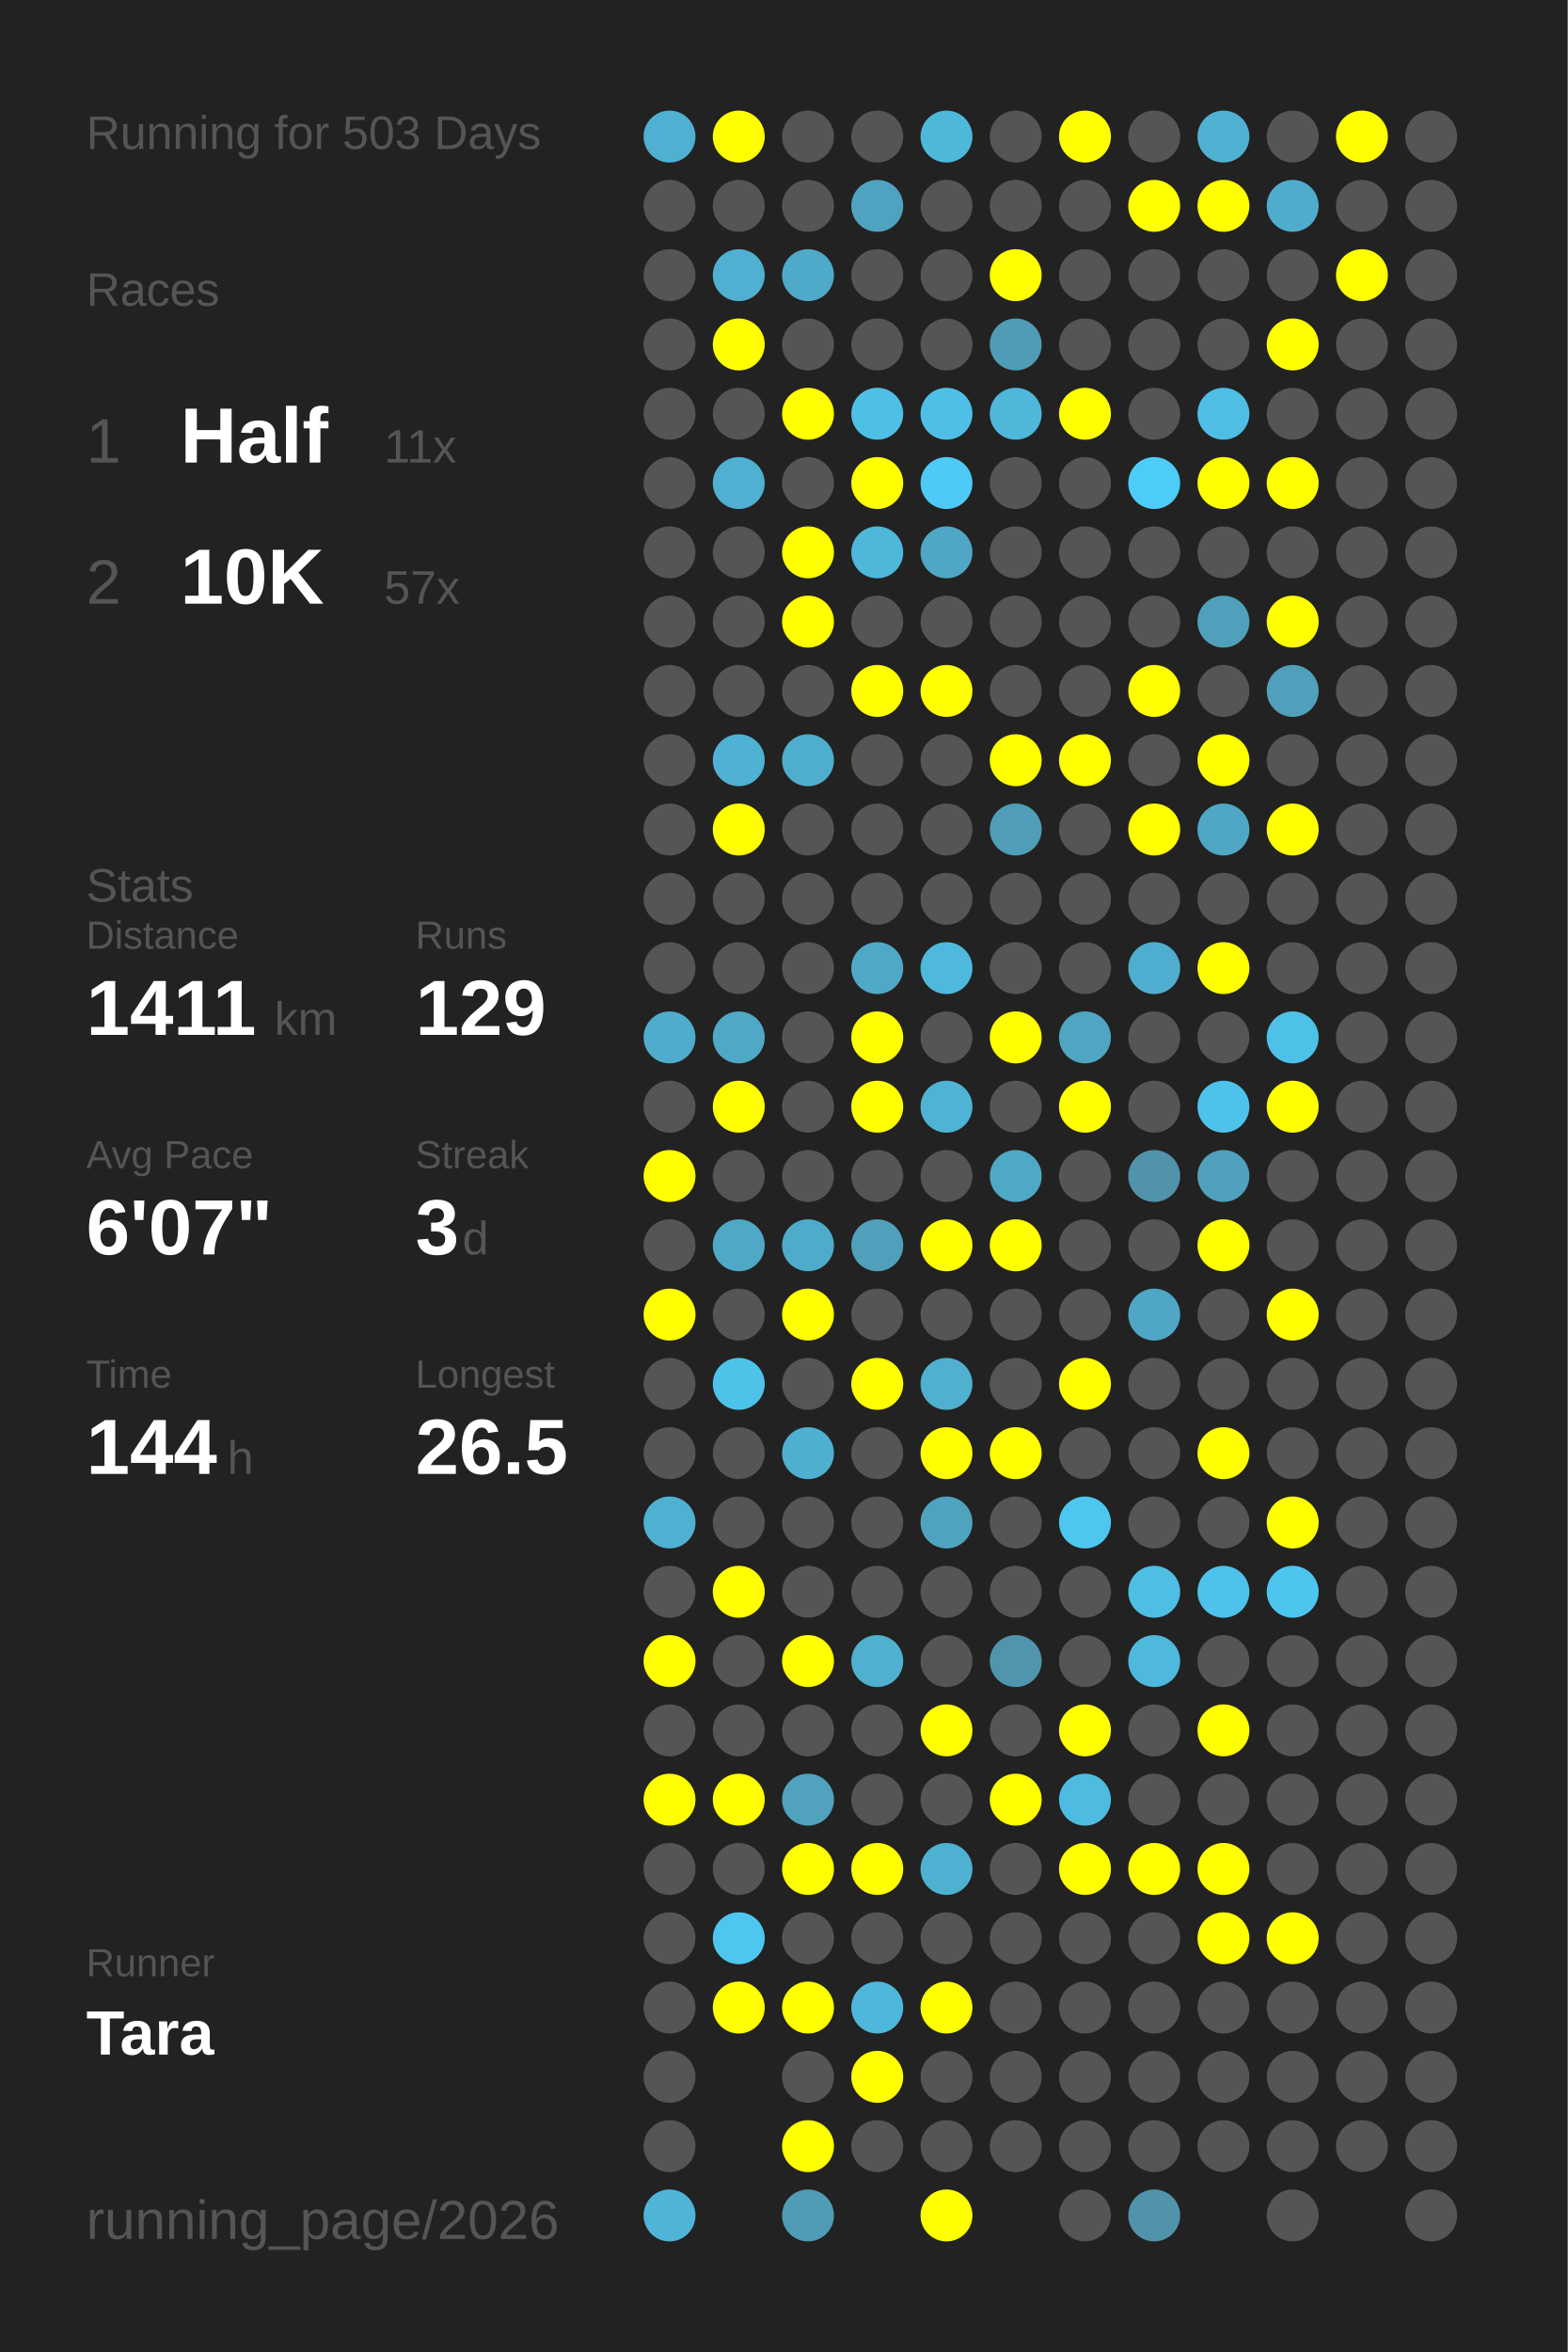
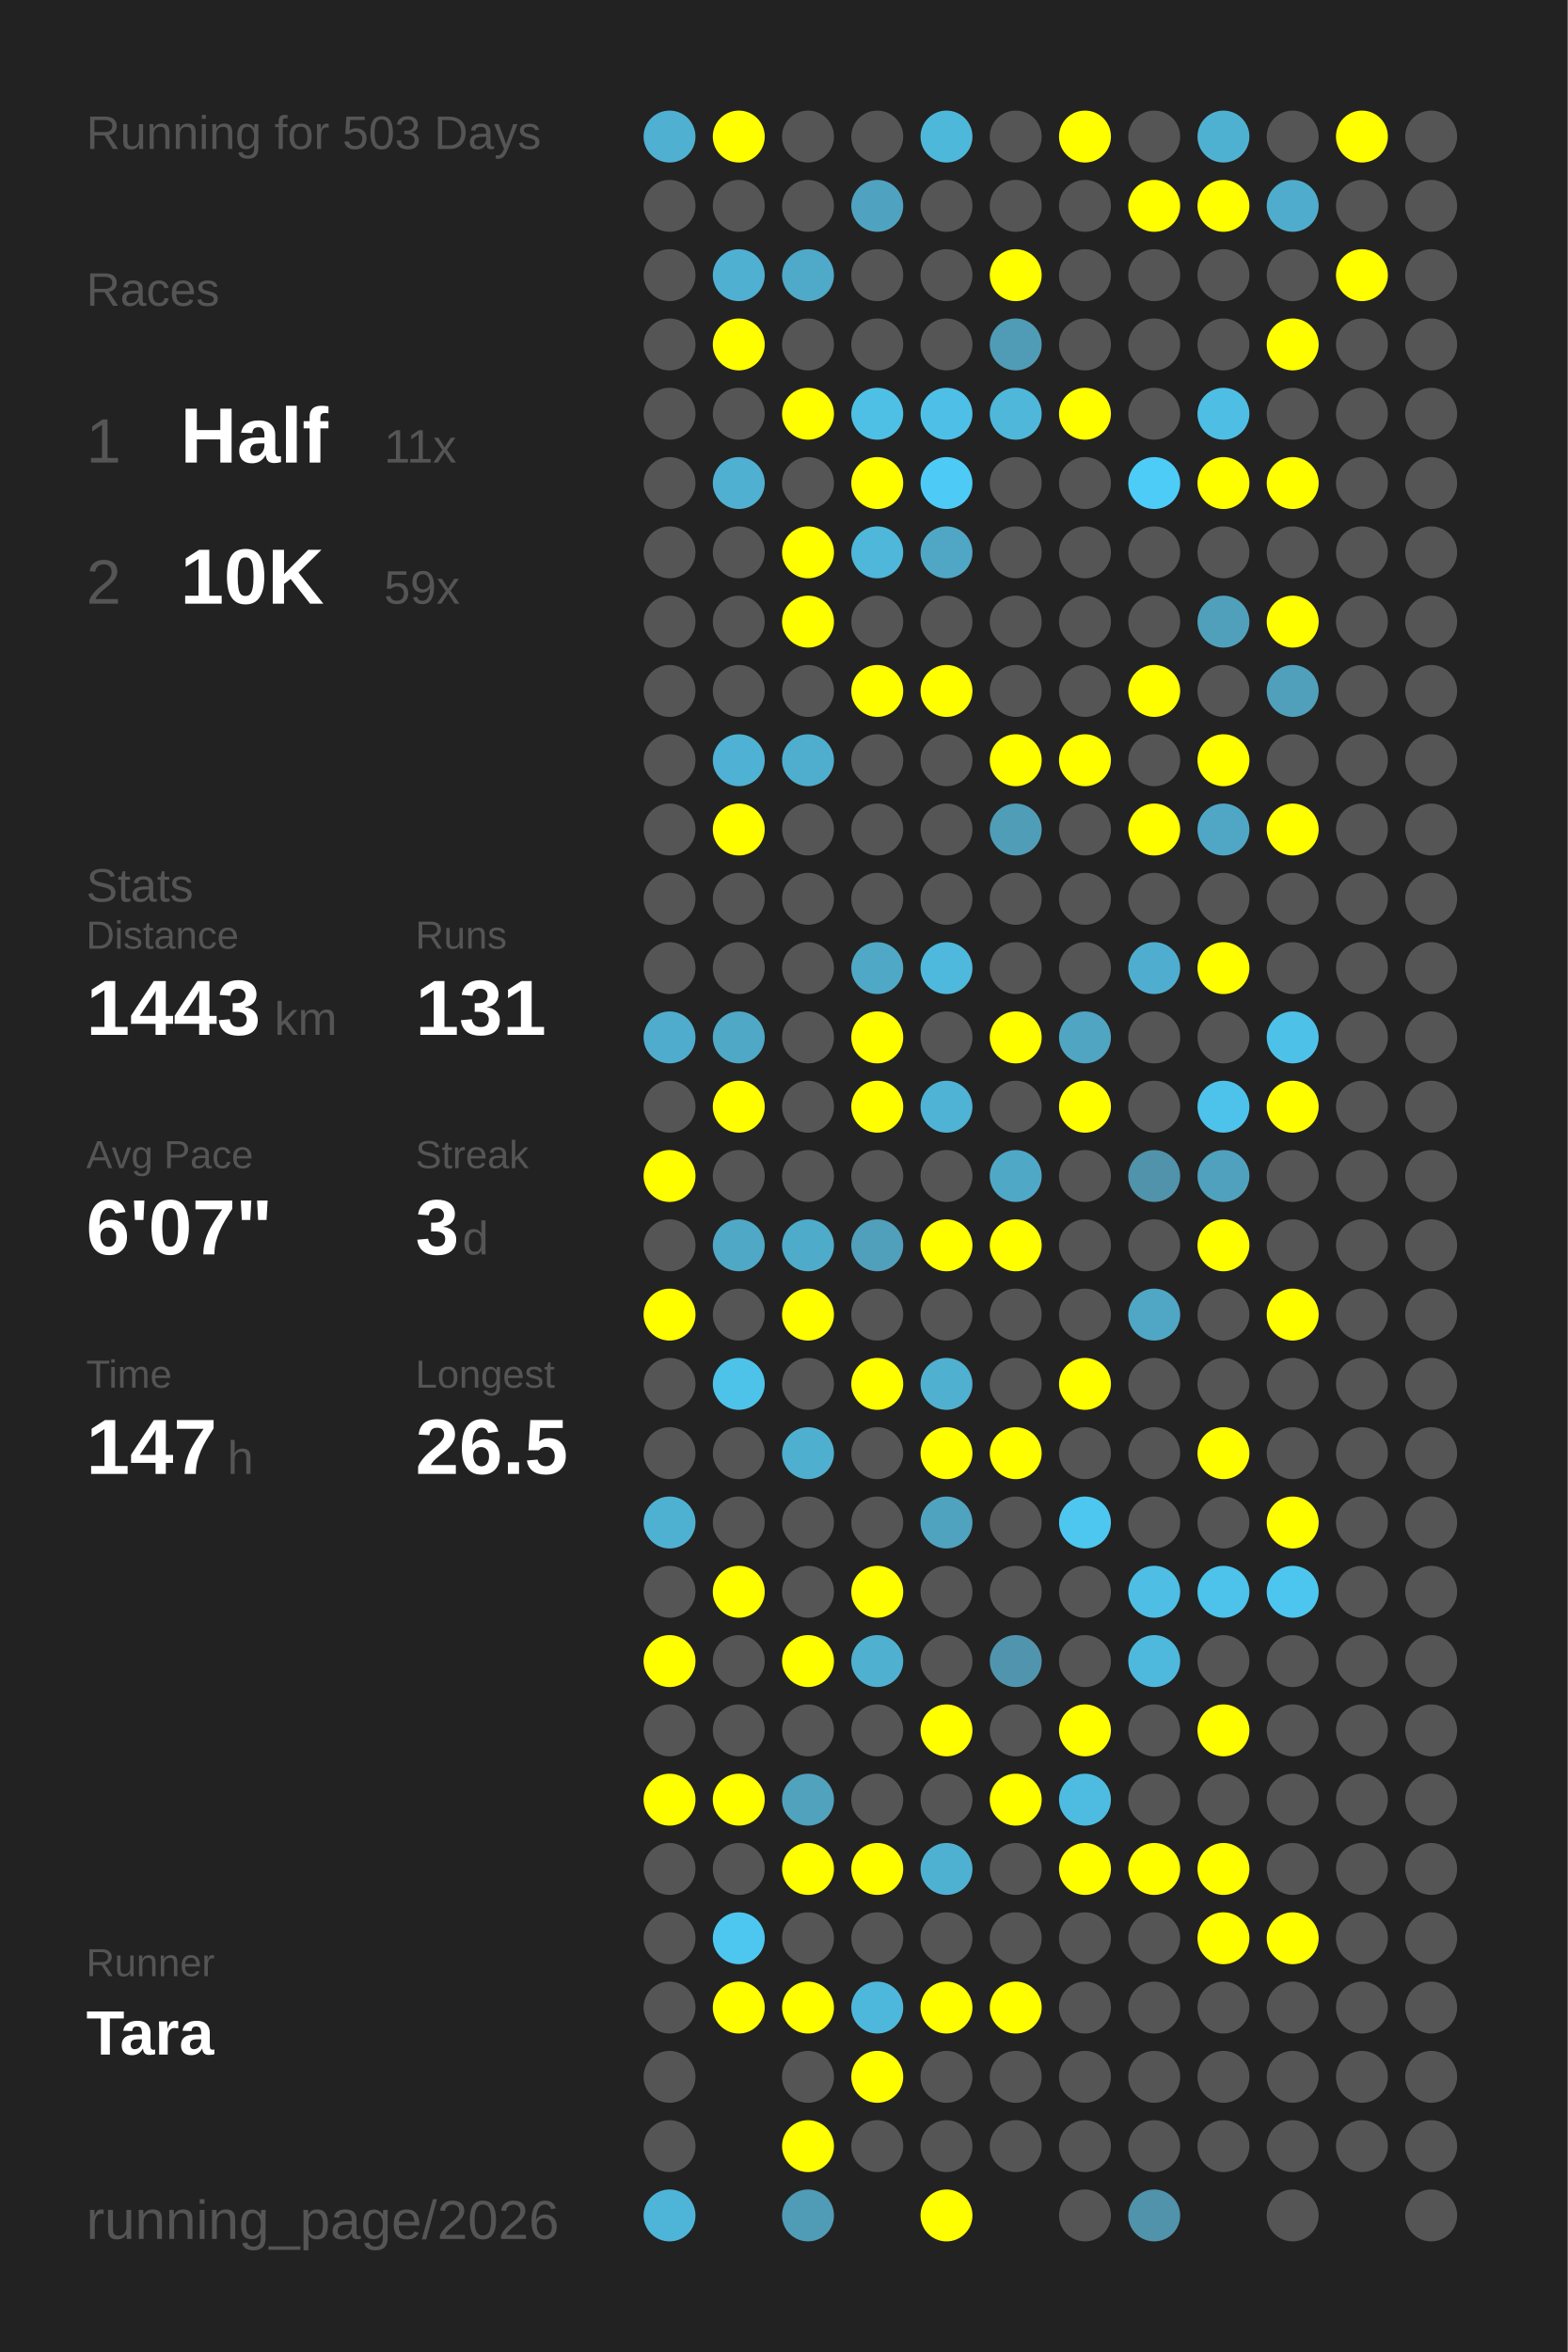
<svg xmlns="http://www.w3.org/2000/svg" baseProfile="full" height="300mm" version="1.1" viewBox="0,0,200,300" width="200mm">
  <defs />
  <rect fill="#222222" height="300" width="200" x="0" y="0" />
  <text fill="#555555" style="font-size:6px; font-family:Arial;" x="11" y="19">Running for 503 Days</text>
  <text fill="#555555" style="font-size:6px; font-family:Arial;" x="11" y="39">Races</text>
  <text fill="#555555" style="font-size:8px; font-family:Arial;" x="11" y="59">1</text>
  <text fill="#FFFFFF" style="font-size:10px; font-family:Arial; font-weight:bold;" x="23" y="59">Half</text>
  <text fill="#555555" style="font-size:6px; font-family:Arial;" x="49" y="59">11x</text>
  <text fill="#555555" style="font-size:8px; font-family:Arial;" x="11" y="77">2</text>
  <text fill="#FFFFFF" style="font-size:10px; font-family:Arial; font-weight:bold;" x="23" y="77">10K</text>
-   <text fill="#555555" style="font-size:6px; font-family:Arial;" x="49" y="77">57x</text>
+   <text fill="#555555" style="font-size:6px; font-family:Arial;" x="49" y="77">59x</text>
  <text fill="#555555" style="font-size:6px; font-family:Arial;" x="11" y="115">Stats</text>
  <text fill="#555555" style="font-size:5px; font-family:Arial;" x="11" y="121">Distance</text>
-   <text fill="#FFFFFF" style="font-size:10px; font-family:Arial; font-weight:bold;" x="11" y="132">1411</text>
+   <text fill="#FFFFFF" style="font-size:10px; font-family:Arial; font-weight:bold;" x="11" y="132">1443</text>
  <text fill="#555555" style="font-size:6px; font-family:Arial;" x="35" y="132">km</text>
  <text fill="#555555" style="font-size:5px; font-family:Arial;" x="53" y="121">Runs</text>
-   <text fill="#FFFFFF" style="font-size:10px; font-family:Arial; font-weight:bold;" x="53" y="132">129</text>
+   <text fill="#FFFFFF" style="font-size:10px; font-family:Arial; font-weight:bold;" x="53" y="132">131</text>
  <text fill="#555555" style="font-size:5px; font-family:Arial;" x="11" y="149">Avg Pace</text>
  <text fill="#FFFFFF" style="font-size:10px; font-family:Arial; font-weight:bold;" x="11" y="160">6'07"</text>
  <text fill="#555555" style="font-size:5px; font-family:Arial;" x="53" y="149">Streak</text>
  <text fill="#FFFFFF" style="font-size:10px; font-family:Arial; font-weight:bold;" x="53" y="160">3</text>
  <text fill="#555555" style="font-size:6px; font-family:Arial;" x="59" y="160">d</text>
  <text fill="#555555" style="font-size:5px; font-family:Arial;" x="11" y="177">Time</text>
-   <text fill="#FFFFFF" style="font-size:10px; font-family:Arial; font-weight:bold;" x="11" y="188">144</text>
+   <text fill="#FFFFFF" style="font-size:10px; font-family:Arial; font-weight:bold;" x="11" y="188">147</text>
  <text fill="#555555" style="font-size:6px; font-family:Arial;" x="29" y="188">h</text>
  <text fill="#555555" style="font-size:5px; font-family:Arial;" x="53" y="177">Longest</text>
  <text fill="#FFFFFF" style="font-size:10px; font-family:Arial; font-weight:bold;" x="53" y="188">26.5</text>
  <text fill="#555555" style="font-size:5px; font-family:Arial;" x="11" y="252.065">Runner</text>
  <text fill="#FFFFFF" style="font-size:8px; font-family:Arial; font-weight:bold;" x="11" y="262.065">Tara</text>
  <text fill="#555555" style="font-size:7px; font-family:Arial;" x="11" y="285.581">running_page/2026</text>
  <circle cx="85.417" cy="17.419" fill="#4fb0d1" r="3.312" />
  <circle cx="85.417" cy="26.258" fill="#555555" r="3.312" />
  <circle cx="85.417" cy="35.097" fill="#555555" r="3.312" />
  <circle cx="85.417" cy="43.935" fill="#555555" r="3.312" />
  <circle cx="85.417" cy="52.774" fill="#555555" r="3.312" />
  <circle cx="85.417" cy="61.613" fill="#555555" r="3.312" />
  <circle cx="85.417" cy="70.452" fill="#555555" r="3.312" />
  <circle cx="85.417" cy="79.29" fill="#555555" r="3.312" />
  <circle cx="85.417" cy="88.129" fill="#555555" r="3.312" />
  <circle cx="85.417" cy="96.968" fill="#555555" r="3.312" />
  <circle cx="85.417" cy="105.806" fill="#555555" r="3.312" />
  <circle cx="85.417" cy="114.645" fill="#555555" r="3.312" />
  <circle cx="85.417" cy="123.484" fill="#555555" r="3.312" />
  <circle cx="85.417" cy="132.323" fill="#4faccc" r="3.312" />
  <circle cx="85.417" cy="141.161" fill="#555555" r="3.312" />
  <circle cx="85.417" cy="150" fill="#FFFF00" r="3.312" />
  <circle cx="85.417" cy="158.839" fill="#555555" r="3.312" />
  <circle cx="85.417" cy="167.677" fill="#FFFF00" r="3.312" />
  <circle cx="85.417" cy="176.516" fill="#555555" r="3.312" />
  <circle cx="85.417" cy="185.355" fill="#555555" r="3.312" />
  <circle cx="85.417" cy="194.194" fill="#4fb1d2" r="3.312" />
  <circle cx="85.417" cy="203.032" fill="#555555" r="3.312" />
  <circle cx="85.417" cy="211.871" fill="#FFFF00" r="3.312" />
  <circle cx="85.417" cy="220.71" fill="#555555" r="3.312" />
  <circle cx="85.417" cy="229.548" fill="#FFFF00" r="3.312" />
  <circle cx="85.417" cy="238.387" fill="#555555" r="3.312" />
  <circle cx="85.417" cy="247.226" fill="#555555" r="3.312" />
  <circle cx="85.417" cy="256.065" fill="#555555" r="3.312" />
  <circle cx="85.417" cy="264.903" fill="#555555" r="3.312" />
  <circle cx="85.417" cy="273.742" fill="#555555" r="3.312" />
  <circle cx="85.417" cy="282.581" fill="#4eb5d8" r="3.312" />
  <circle cx="94.25" cy="17.419" fill="#FFFF00" r="3.312" />
  <circle cx="94.25" cy="26.258" fill="#555555" r="3.312" />
  <circle cx="94.25" cy="35.097" fill="#4fb0d1" r="3.312" />
  <circle cx="94.25" cy="43.935" fill="#FFFF00" r="3.312" />
  <circle cx="94.25" cy="52.774" fill="#555555" r="3.312" />
  <circle cx="94.25" cy="61.613" fill="#4fb0d1" r="3.312" />
  <circle cx="94.25" cy="70.452" fill="#555555" r="3.312" />
  <circle cx="94.25" cy="79.29" fill="#555555" r="3.312" />
  <circle cx="94.25" cy="88.129" fill="#555555" r="3.312" />
  <circle cx="94.25" cy="96.968" fill="#4fb1d3" r="3.312" />
  <circle cx="94.25" cy="105.806" fill="#FFFF00" r="3.312" />
  <circle cx="94.25" cy="114.645" fill="#555555" r="3.312" />
  <circle cx="94.25" cy="123.484" fill="#555555" r="3.312" />
  <circle cx="94.25" cy="132.323" fill="#4fa8c6" r="3.312" />
  <circle cx="94.25" cy="141.161" fill="#FFFF00" r="3.312" />
  <circle cx="94.25" cy="150" fill="#555555" r="3.312" />
  <circle cx="94.25" cy="158.839" fill="#4fa8c6" r="3.312" />
  <circle cx="94.25" cy="167.677" fill="#555555" r="3.312" />
  <circle cx="94.25" cy="176.516" fill="#4dc3ea" r="3.312" />
  <circle cx="94.25" cy="185.355" fill="#555555" r="3.312" />
  <circle cx="94.25" cy="194.194" fill="#555555" r="3.312" />
  <circle cx="94.25" cy="203.032" fill="#FFFF00" r="3.312" />
  <circle cx="94.25" cy="211.871" fill="#555555" r="3.312" />
  <circle cx="94.25" cy="220.71" fill="#555555" r="3.312" />
  <circle cx="94.25" cy="229.548" fill="#FFFF00" r="3.312" />
  <circle cx="94.25" cy="238.387" fill="#555555" r="3.312" />
  <circle cx="94.25" cy="247.226" fill="#4dc7f0" r="3.312" />
  <circle cx="94.25" cy="256.065" fill="#FFFF00" r="3.312" />
  <circle cx="103.083" cy="17.419" fill="#555555" r="3.312" />
  <circle cx="103.083" cy="26.258" fill="#555555" r="3.312" />
  <circle cx="103.083" cy="35.097" fill="#4fa9c8" r="3.312" />
  <circle cx="103.083" cy="43.935" fill="#555555" r="3.312" />
  <circle cx="103.083" cy="52.774" fill="#FFFF00" r="3.312" />
  <circle cx="103.083" cy="61.613" fill="#555555" r="3.312" />
  <circle cx="103.083" cy="70.452" fill="#FFFF00" r="3.312" />
  <circle cx="103.083" cy="79.29" fill="#FFFF00" r="3.312" />
  <circle cx="103.083" cy="88.129" fill="#555555" r="3.312" />
  <circle cx="103.083" cy="96.968" fill="#4faece" r="3.312" />
  <circle cx="103.083" cy="105.806" fill="#555555" r="3.312" />
  <circle cx="103.083" cy="114.645" fill="#555555" r="3.312" />
  <circle cx="103.083" cy="123.484" fill="#555555" r="3.312" />
  <circle cx="103.083" cy="132.323" fill="#555555" r="3.312" />
  <circle cx="103.083" cy="141.161" fill="#555555" r="3.312" />
  <circle cx="103.083" cy="150" fill="#555555" r="3.312" />
  <circle cx="103.083" cy="158.839" fill="#4fabca" r="3.312" />
  <circle cx="103.083" cy="167.677" fill="#FFFF00" r="3.312" />
  <circle cx="103.083" cy="176.516" fill="#555555" r="3.312" />
  <circle cx="103.083" cy="185.355" fill="#4fafcf" r="3.312" />
  <circle cx="103.083" cy="194.194" fill="#555555" r="3.312" />
  <circle cx="103.083" cy="203.032" fill="#555555" r="3.312" />
  <circle cx="103.083" cy="211.871" fill="#FFFF00" r="3.312" />
  <circle cx="103.083" cy="220.71" fill="#555555" r="3.312" />
  <circle cx="103.083" cy="229.548" fill="#50a2bd" r="3.312" />
  <circle cx="103.083" cy="238.387" fill="#FFFF00" r="3.312" />
  <circle cx="103.083" cy="247.226" fill="#555555" r="3.312" />
  <circle cx="103.083" cy="256.065" fill="#FFFF00" r="3.312" />
  <circle cx="103.083" cy="264.903" fill="#555555" r="3.312" />
  <circle cx="103.083" cy="273.742" fill="#FFFF00" r="3.312" />
  <circle cx="103.083" cy="282.581" fill="#509cb6" r="3.312" />
  <circle cx="111.917" cy="17.419" fill="#555555" r="3.312" />
  <circle cx="111.917" cy="26.258" fill="#4fa3c0" r="3.312" />
  <circle cx="111.917" cy="35.097" fill="#555555" r="3.312" />
  <circle cx="111.917" cy="43.935" fill="#555555" r="3.312" />
  <circle cx="111.917" cy="52.774" fill="#4ec0e6" r="3.312" />
  <circle cx="111.917" cy="61.613" fill="#FFFF00" r="3.312" />
  <circle cx="111.917" cy="70.452" fill="#4eb7da" r="3.312" />
  <circle cx="111.917" cy="79.29" fill="#555555" r="3.312" />
  <circle cx="111.917" cy="88.129" fill="#FFFF00" r="3.312" />
  <circle cx="111.917" cy="96.968" fill="#555555" r="3.312" />
  <circle cx="111.917" cy="105.806" fill="#555555" r="3.312" />
  <circle cx="111.917" cy="114.645" fill="#555555" r="3.312" />
  <circle cx="111.917" cy="123.484" fill="#4fa8c6" r="3.312" />
  <circle cx="111.917" cy="132.323" fill="#FFFF00" r="3.312" />
  <circle cx="111.917" cy="141.161" fill="#FFFF00" r="3.312" />
  <circle cx="111.917" cy="150" fill="#555555" r="3.312" />
  <circle cx="111.917" cy="158.839" fill="#50a0bb" r="3.312" />
  <circle cx="111.917" cy="167.677" fill="#555555" r="3.312" />
  <circle cx="111.917" cy="176.516" fill="#FFFF00" r="3.312" />
  <circle cx="111.917" cy="185.355" fill="#555555" r="3.312" />
  <circle cx="111.917" cy="194.194" fill="#555555" r="3.312" />
-   <circle cx="111.917" cy="203.032" fill="#555555" r="3.312" />
+   <circle cx="111.917" cy="203.032" fill="#FFFF00" r="3.312" />
  <circle cx="111.917" cy="211.871" fill="#4fb0d0" r="3.312" />
  <circle cx="111.917" cy="220.71" fill="#555555" r="3.312" />
  <circle cx="111.917" cy="229.548" fill="#555555" r="3.312" />
  <circle cx="111.917" cy="238.387" fill="#FFFF00" r="3.312" />
  <circle cx="111.917" cy="247.226" fill="#555555" r="3.312" />
  <circle cx="111.917" cy="256.065" fill="#4eb8dc" r="3.312" />
  <circle cx="111.917" cy="264.903" fill="#FFFF00" r="3.312" />
  <circle cx="111.917" cy="273.742" fill="#555555" r="3.312" />
  <circle cx="120.75" cy="17.419" fill="#4eb8db" r="3.312" />
  <circle cx="120.75" cy="26.258" fill="#555555" r="3.312" />
  <circle cx="120.75" cy="35.097" fill="#555555" r="3.312" />
  <circle cx="120.75" cy="43.935" fill="#555555" r="3.312" />
  <circle cx="120.75" cy="52.774" fill="#4ec0e7" r="3.312" />
  <circle cx="120.75" cy="61.613" fill="#4dcbf6" r="3.312" />
  <circle cx="120.75" cy="70.452" fill="#4fa7c5" r="3.312" />
  <circle cx="120.75" cy="79.29" fill="#555555" r="3.312" />
  <circle cx="120.75" cy="88.129" fill="#FFFF00" r="3.312" />
  <circle cx="120.75" cy="96.968" fill="#555555" r="3.312" />
  <circle cx="120.75" cy="105.806" fill="#555555" r="3.312" />
  <circle cx="120.75" cy="114.645" fill="#555555" r="3.312" />
  <circle cx="120.75" cy="123.484" fill="#4eb9dd" r="3.312" />
  <circle cx="120.75" cy="132.323" fill="#555555" r="3.312" />
  <circle cx="120.75" cy="141.161" fill="#4eb3d5" r="3.312" />
  <circle cx="120.75" cy="150" fill="#555555" r="3.312" />
  <circle cx="120.75" cy="158.839" fill="#FFFF00" r="3.312" />
  <circle cx="120.75" cy="167.677" fill="#555555" r="3.312" />
  <circle cx="120.75" cy="176.516" fill="#4fb0d0" r="3.312" />
  <circle cx="120.75" cy="185.355" fill="#FFFF00" r="3.312" />
  <circle cx="120.75" cy="194.194" fill="#4fa3bf" r="3.312" />
  <circle cx="120.75" cy="203.032" fill="#555555" r="3.312" />
  <circle cx="120.75" cy="211.871" fill="#555555" r="3.312" />
  <circle cx="120.75" cy="220.71" fill="#FFFF00" r="3.312" />
  <circle cx="120.75" cy="229.548" fill="#555555" r="3.312" />
  <circle cx="120.75" cy="238.387" fill="#4fb1d2" r="3.312" />
  <circle cx="120.75" cy="247.226" fill="#555555" r="3.312" />
  <circle cx="120.75" cy="256.065" fill="#FFFF00" r="3.312" />
  <circle cx="120.75" cy="264.903" fill="#555555" r="3.312" />
  <circle cx="120.75" cy="273.742" fill="#555555" r="3.312" />
  <circle cx="120.75" cy="282.581" fill="#FFFF00" r="3.312" />
  <circle cx="129.583" cy="17.419" fill="#555555" r="3.312" />
  <circle cx="129.583" cy="26.258" fill="#555555" r="3.312" />
  <circle cx="129.583" cy="35.097" fill="#FFFF00" r="3.312" />
  <circle cx="129.583" cy="43.935" fill="#509cb6" r="3.312" />
  <circle cx="129.583" cy="52.774" fill="#4eb7da" r="3.312" />
  <circle cx="129.583" cy="61.613" fill="#555555" r="3.312" />
  <circle cx="129.583" cy="70.452" fill="#555555" r="3.312" />
  <circle cx="129.583" cy="79.29" fill="#555555" r="3.312" />
  <circle cx="129.583" cy="88.129" fill="#555555" r="3.312" />
  <circle cx="129.583" cy="96.968" fill="#FFFF00" r="3.312" />
  <circle cx="129.583" cy="105.806" fill="#509db7" r="3.312" />
  <circle cx="129.583" cy="114.645" fill="#555555" r="3.312" />
  <circle cx="129.583" cy="123.484" fill="#555555" r="3.312" />
  <circle cx="129.583" cy="132.323" fill="#FFFF00" r="3.312" />
  <circle cx="129.583" cy="141.161" fill="#555555" r="3.312" />
  <circle cx="129.583" cy="150" fill="#4fa8c6" r="3.312" />
  <circle cx="129.583" cy="158.839" fill="#FFFF00" r="3.312" />
  <circle cx="129.583" cy="167.677" fill="#555555" r="3.312" />
  <circle cx="129.583" cy="176.516" fill="#555555" r="3.312" />
  <circle cx="129.583" cy="185.355" fill="#FFFF00" r="3.312" />
  <circle cx="129.583" cy="194.194" fill="#555555" r="3.312" />
  <circle cx="129.583" cy="203.032" fill="#555555" r="3.312" />
  <circle cx="129.583" cy="211.871" fill="#5095ad" r="3.312" />
  <circle cx="129.583" cy="220.71" fill="#555555" r="3.312" />
  <circle cx="129.583" cy="229.548" fill="#FFFF00" r="3.312" />
  <circle cx="129.583" cy="238.387" fill="#555555" r="3.312" />
  <circle cx="129.583" cy="247.226" fill="#555555" r="3.312" />
-   <circle cx="129.583" cy="256.065" fill="#555555" r="3.312" />
+   <circle cx="129.583" cy="256.065" fill="#FFFF00" r="3.312" />
  <circle cx="129.583" cy="264.903" fill="#555555" r="3.312" />
  <circle cx="129.583" cy="273.742" fill="#555555" r="3.312" />
  <circle cx="138.417" cy="17.419" fill="#FFFF00" r="3.312" />
  <circle cx="138.417" cy="26.258" fill="#555555" r="3.312" />
  <circle cx="138.417" cy="35.097" fill="#555555" r="3.312" />
  <circle cx="138.417" cy="43.935" fill="#555555" r="3.312" />
  <circle cx="138.417" cy="52.774" fill="#FFFF00" r="3.312" />
  <circle cx="138.417" cy="61.613" fill="#555555" r="3.312" />
  <circle cx="138.417" cy="70.452" fill="#555555" r="3.312" />
  <circle cx="138.417" cy="79.29" fill="#555555" r="3.312" />
  <circle cx="138.417" cy="88.129" fill="#555555" r="3.312" />
  <circle cx="138.417" cy="96.968" fill="#FFFF00" r="3.312" />
  <circle cx="138.417" cy="105.806" fill="#555555" r="3.312" />
  <circle cx="138.417" cy="114.645" fill="#555555" r="3.312" />
  <circle cx="138.417" cy="123.484" fill="#555555" r="3.312" />
  <circle cx="138.417" cy="132.323" fill="#4fa5c2" r="3.312" />
  <circle cx="138.417" cy="141.161" fill="#FFFF00" r="3.312" />
  <circle cx="138.417" cy="150" fill="#555555" r="3.312" />
  <circle cx="138.417" cy="158.839" fill="#555555" r="3.312" />
  <circle cx="138.417" cy="167.677" fill="#555555" r="3.312" />
  <circle cx="138.417" cy="176.516" fill="#FFFF00" r="3.312" />
  <circle cx="138.417" cy="185.355" fill="#555555" r="3.312" />
  <circle cx="138.417" cy="194.194" fill="#4dc7f0" r="3.312" />
  <circle cx="138.417" cy="203.032" fill="#555555" r="3.312" />
  <circle cx="138.417" cy="211.871" fill="#555555" r="3.312" />
  <circle cx="138.417" cy="220.71" fill="#FFFF00" r="3.312" />
  <circle cx="138.417" cy="229.548" fill="#4ebce1" r="3.312" />
  <circle cx="138.417" cy="238.387" fill="#FFFF00" r="3.312" />
  <circle cx="138.417" cy="247.226" fill="#555555" r="3.312" />
  <circle cx="138.417" cy="256.065" fill="#555555" r="3.312" />
  <circle cx="138.417" cy="264.903" fill="#555555" r="3.312" />
  <circle cx="138.417" cy="273.742" fill="#555555" r="3.312" />
  <circle cx="138.417" cy="282.581" fill="#555555" r="3.312" />
  <circle cx="147.25" cy="17.419" fill="#555555" r="3.312" />
  <circle cx="147.25" cy="26.258" fill="#FFFF00" r="3.312" />
  <circle cx="147.25" cy="35.097" fill="#555555" r="3.312" />
  <circle cx="147.25" cy="43.935" fill="#555555" r="3.312" />
  <circle cx="147.25" cy="52.774" fill="#555555" r="3.312" />
  <circle cx="147.25" cy="61.613" fill="#4dccf7" r="3.312" />
  <circle cx="147.25" cy="70.452" fill="#555555" r="3.312" />
  <circle cx="147.25" cy="79.29" fill="#555555" r="3.312" />
  <circle cx="147.25" cy="88.129" fill="#FFFF00" r="3.312" />
  <circle cx="147.25" cy="96.968" fill="#555555" r="3.312" />
  <circle cx="147.25" cy="105.806" fill="#FFFF00" r="3.312" />
  <circle cx="147.25" cy="114.645" fill="#555555" r="3.312" />
  <circle cx="147.25" cy="123.484" fill="#4faecf" r="3.312" />
  <circle cx="147.25" cy="132.323" fill="#555555" r="3.312" />
  <circle cx="147.25" cy="141.161" fill="#555555" r="3.312" />
  <circle cx="147.25" cy="150" fill="#5093aa" r="3.312" />
  <circle cx="147.25" cy="158.839" fill="#555555" r="3.312" />
  <circle cx="147.25" cy="167.677" fill="#4fa7c5" r="3.312" />
  <circle cx="147.25" cy="176.516" fill="#555555" r="3.312" />
  <circle cx="147.25" cy="185.355" fill="#555555" r="3.312" />
  <circle cx="147.25" cy="194.194" fill="#555555" r="3.312" />
  <circle cx="147.25" cy="203.032" fill="#4ebee4" r="3.312" />
  <circle cx="147.25" cy="211.871" fill="#4eb9dd" r="3.312" />
  <circle cx="147.25" cy="220.71" fill="#555555" r="3.312" />
  <circle cx="147.25" cy="229.548" fill="#555555" r="3.312" />
  <circle cx="147.25" cy="238.387" fill="#FFFF00" r="3.312" />
  <circle cx="147.25" cy="247.226" fill="#555555" r="3.312" />
  <circle cx="147.25" cy="256.065" fill="#555555" r="3.312" />
  <circle cx="147.25" cy="264.903" fill="#555555" r="3.312" />
  <circle cx="147.25" cy="273.742" fill="#555555" r="3.312" />
  <circle cx="147.25" cy="282.581" fill="#5093aa" r="3.312" />
  <circle cx="156.083" cy="17.419" fill="#4fb1d2" r="3.312" />
  <circle cx="156.083" cy="26.258" fill="#FFFF00" r="3.312" />
  <circle cx="156.083" cy="35.097" fill="#555555" r="3.312" />
  <circle cx="156.083" cy="43.935" fill="#555555" r="3.312" />
  <circle cx="156.083" cy="52.774" fill="#4ebee5" r="3.312" />
  <circle cx="156.083" cy="61.613" fill="#FFFF00" r="3.312" />
  <circle cx="156.083" cy="70.452" fill="#555555" r="3.312" />
  <circle cx="156.083" cy="79.29" fill="#50a0bb" r="3.312" />
  <circle cx="156.083" cy="88.129" fill="#555555" r="3.312" />
  <circle cx="156.083" cy="96.968" fill="#FFFF00" r="3.312" />
  <circle cx="156.083" cy="105.806" fill="#4fa7c5" r="3.312" />
  <circle cx="156.083" cy="114.645" fill="#555555" r="3.312" />
  <circle cx="156.083" cy="123.484" fill="#FFFF00" r="3.312" />
  <circle cx="156.083" cy="132.323" fill="#555555" r="3.312" />
  <circle cx="156.083" cy="141.161" fill="#4dc2ea" r="3.312" />
  <circle cx="156.083" cy="150" fill="#50a1bd" r="3.312" />
  <circle cx="156.083" cy="158.839" fill="#FFFF00" r="3.312" />
  <circle cx="156.083" cy="167.677" fill="#555555" r="3.312" />
  <circle cx="156.083" cy="176.516" fill="#555555" r="3.312" />
  <circle cx="156.083" cy="185.355" fill="#FFFF00" r="3.312" />
  <circle cx="156.083" cy="194.194" fill="#555555" r="3.312" />
  <circle cx="156.083" cy="203.032" fill="#4dc2ea" r="3.312" />
  <circle cx="156.083" cy="211.871" fill="#555555" r="3.312" />
  <circle cx="156.083" cy="220.71" fill="#FFFF00" r="3.312" />
  <circle cx="156.083" cy="229.548" fill="#555555" r="3.312" />
  <circle cx="156.083" cy="238.387" fill="#FFFF00" r="3.312" />
  <circle cx="156.083" cy="247.226" fill="#FFFF00" r="3.312" />
  <circle cx="156.083" cy="256.065" fill="#555555" r="3.312" />
  <circle cx="156.083" cy="264.903" fill="#555555" r="3.312" />
  <circle cx="156.083" cy="273.742" fill="#555555" r="3.312" />
  <circle cx="164.917" cy="17.419" fill="#555555" r="3.312" />
  <circle cx="164.917" cy="26.258" fill="#4faccc" r="3.312" />
  <circle cx="164.917" cy="35.097" fill="#555555" r="3.312" />
  <circle cx="164.917" cy="43.935" fill="#FFFF00" r="3.312" />
  <circle cx="164.917" cy="52.774" fill="#555555" r="3.312" />
  <circle cx="164.917" cy="61.613" fill="#FFFF00" r="3.312" />
  <circle cx="164.917" cy="70.452" fill="#555555" r="3.312" />
  <circle cx="164.917" cy="79.29" fill="#FFFF00" r="3.312" />
  <circle cx="164.917" cy="88.129" fill="#50a0bb" r="3.312" />
  <circle cx="164.917" cy="96.968" fill="#555555" r="3.312" />
  <circle cx="164.917" cy="105.806" fill="#FFFF00" r="3.312" />
  <circle cx="164.917" cy="114.645" fill="#555555" r="3.312" />
  <circle cx="164.917" cy="123.484" fill="#555555" r="3.312" />
  <circle cx="164.917" cy="132.323" fill="#4ec1e8" r="3.312" />
  <circle cx="164.917" cy="141.161" fill="#FFFF00" r="3.312" />
  <circle cx="164.917" cy="150" fill="#555555" r="3.312" />
  <circle cx="164.917" cy="158.839" fill="#555555" r="3.312" />
  <circle cx="164.917" cy="167.677" fill="#FFFF00" r="3.312" />
  <circle cx="164.917" cy="176.516" fill="#555555" r="3.312" />
  <circle cx="164.917" cy="185.355" fill="#555555" r="3.312" />
  <circle cx="164.917" cy="194.194" fill="#FFFF00" r="3.312" />
  <circle cx="164.917" cy="203.032" fill="#4dc6ef" r="3.312" />
  <circle cx="164.917" cy="211.871" fill="#555555" r="3.312" />
  <circle cx="164.917" cy="220.71" fill="#555555" r="3.312" />
  <circle cx="164.917" cy="229.548" fill="#555555" r="3.312" />
  <circle cx="164.917" cy="238.387" fill="#555555" r="3.312" />
  <circle cx="164.917" cy="247.226" fill="#FFFF00" r="3.312" />
  <circle cx="164.917" cy="256.065" fill="#555555" r="3.312" />
  <circle cx="164.917" cy="264.903" fill="#555555" r="3.312" />
  <circle cx="164.917" cy="273.742" fill="#555555" r="3.312" />
  <circle cx="164.917" cy="282.581" fill="#555555" r="3.312" />
  <circle cx="173.75" cy="17.419" fill="#FFFF00" r="3.312" />
  <circle cx="173.75" cy="26.258" fill="#555555" r="3.312" />
  <circle cx="173.75" cy="35.097" fill="#FFFF00" r="3.312" />
  <circle cx="173.75" cy="43.935" fill="#555555" r="3.312" />
  <circle cx="173.75" cy="52.774" fill="#555555" r="3.312" />
  <circle cx="173.75" cy="61.613" fill="#555555" r="3.312" />
  <circle cx="173.75" cy="70.452" fill="#555555" r="3.312" />
  <circle cx="173.75" cy="79.29" fill="#555555" r="3.312" />
  <circle cx="173.75" cy="88.129" fill="#555555" r="3.312" />
  <circle cx="173.75" cy="96.968" fill="#555555" r="3.312" />
  <circle cx="173.75" cy="105.806" fill="#555555" r="3.312" />
  <circle cx="173.75" cy="114.645" fill="#555555" r="3.312" />
  <circle cx="173.75" cy="123.484" fill="#555555" r="3.312" />
  <circle cx="173.75" cy="132.323" fill="#555555" r="3.312" />
  <circle cx="173.75" cy="141.161" fill="#555555" r="3.312" />
  <circle cx="173.75" cy="150" fill="#555555" r="3.312" />
  <circle cx="173.75" cy="158.839" fill="#555555" r="3.312" />
  <circle cx="173.75" cy="167.677" fill="#555555" r="3.312" />
  <circle cx="173.75" cy="176.516" fill="#555555" r="3.312" />
  <circle cx="173.75" cy="185.355" fill="#555555" r="3.312" />
  <circle cx="173.75" cy="194.194" fill="#555555" r="3.312" />
  <circle cx="173.75" cy="203.032" fill="#555555" r="3.312" />
  <circle cx="173.75" cy="211.871" fill="#555555" r="3.312" />
  <circle cx="173.75" cy="220.71" fill="#555555" r="3.312" />
  <circle cx="173.75" cy="229.548" fill="#555555" r="3.312" />
  <circle cx="173.75" cy="238.387" fill="#555555" r="3.312" />
  <circle cx="173.75" cy="247.226" fill="#555555" r="3.312" />
  <circle cx="173.75" cy="256.065" fill="#555555" r="3.312" />
  <circle cx="173.75" cy="264.903" fill="#555555" r="3.312" />
  <circle cx="173.75" cy="273.742" fill="#555555" r="3.312" />
  <circle cx="182.583" cy="17.419" fill="#555555" r="3.312" />
  <circle cx="182.583" cy="26.258" fill="#555555" r="3.312" />
  <circle cx="182.583" cy="35.097" fill="#555555" r="3.312" />
  <circle cx="182.583" cy="43.935" fill="#555555" r="3.312" />
  <circle cx="182.583" cy="52.774" fill="#555555" r="3.312" />
  <circle cx="182.583" cy="61.613" fill="#555555" r="3.312" />
  <circle cx="182.583" cy="70.452" fill="#555555" r="3.312" />
  <circle cx="182.583" cy="79.29" fill="#555555" r="3.312" />
  <circle cx="182.583" cy="88.129" fill="#555555" r="3.312" />
  <circle cx="182.583" cy="96.968" fill="#555555" r="3.312" />
  <circle cx="182.583" cy="105.806" fill="#555555" r="3.312" />
  <circle cx="182.583" cy="114.645" fill="#555555" r="3.312" />
  <circle cx="182.583" cy="123.484" fill="#555555" r="3.312" />
  <circle cx="182.583" cy="132.323" fill="#555555" r="3.312" />
  <circle cx="182.583" cy="141.161" fill="#555555" r="3.312" />
  <circle cx="182.583" cy="150" fill="#555555" r="3.312" />
  <circle cx="182.583" cy="158.839" fill="#555555" r="3.312" />
  <circle cx="182.583" cy="167.677" fill="#555555" r="3.312" />
  <circle cx="182.583" cy="176.516" fill="#555555" r="3.312" />
  <circle cx="182.583" cy="185.355" fill="#555555" r="3.312" />
  <circle cx="182.583" cy="194.194" fill="#555555" r="3.312" />
  <circle cx="182.583" cy="203.032" fill="#555555" r="3.312" />
  <circle cx="182.583" cy="211.871" fill="#555555" r="3.312" />
  <circle cx="182.583" cy="220.71" fill="#555555" r="3.312" />
  <circle cx="182.583" cy="229.548" fill="#555555" r="3.312" />
  <circle cx="182.583" cy="238.387" fill="#555555" r="3.312" />
  <circle cx="182.583" cy="247.226" fill="#555555" r="3.312" />
  <circle cx="182.583" cy="256.065" fill="#555555" r="3.312" />
  <circle cx="182.583" cy="264.903" fill="#555555" r="3.312" />
  <circle cx="182.583" cy="273.742" fill="#555555" r="3.312" />
  <circle cx="182.583" cy="282.581" fill="#555555" r="3.312" />
</svg>
